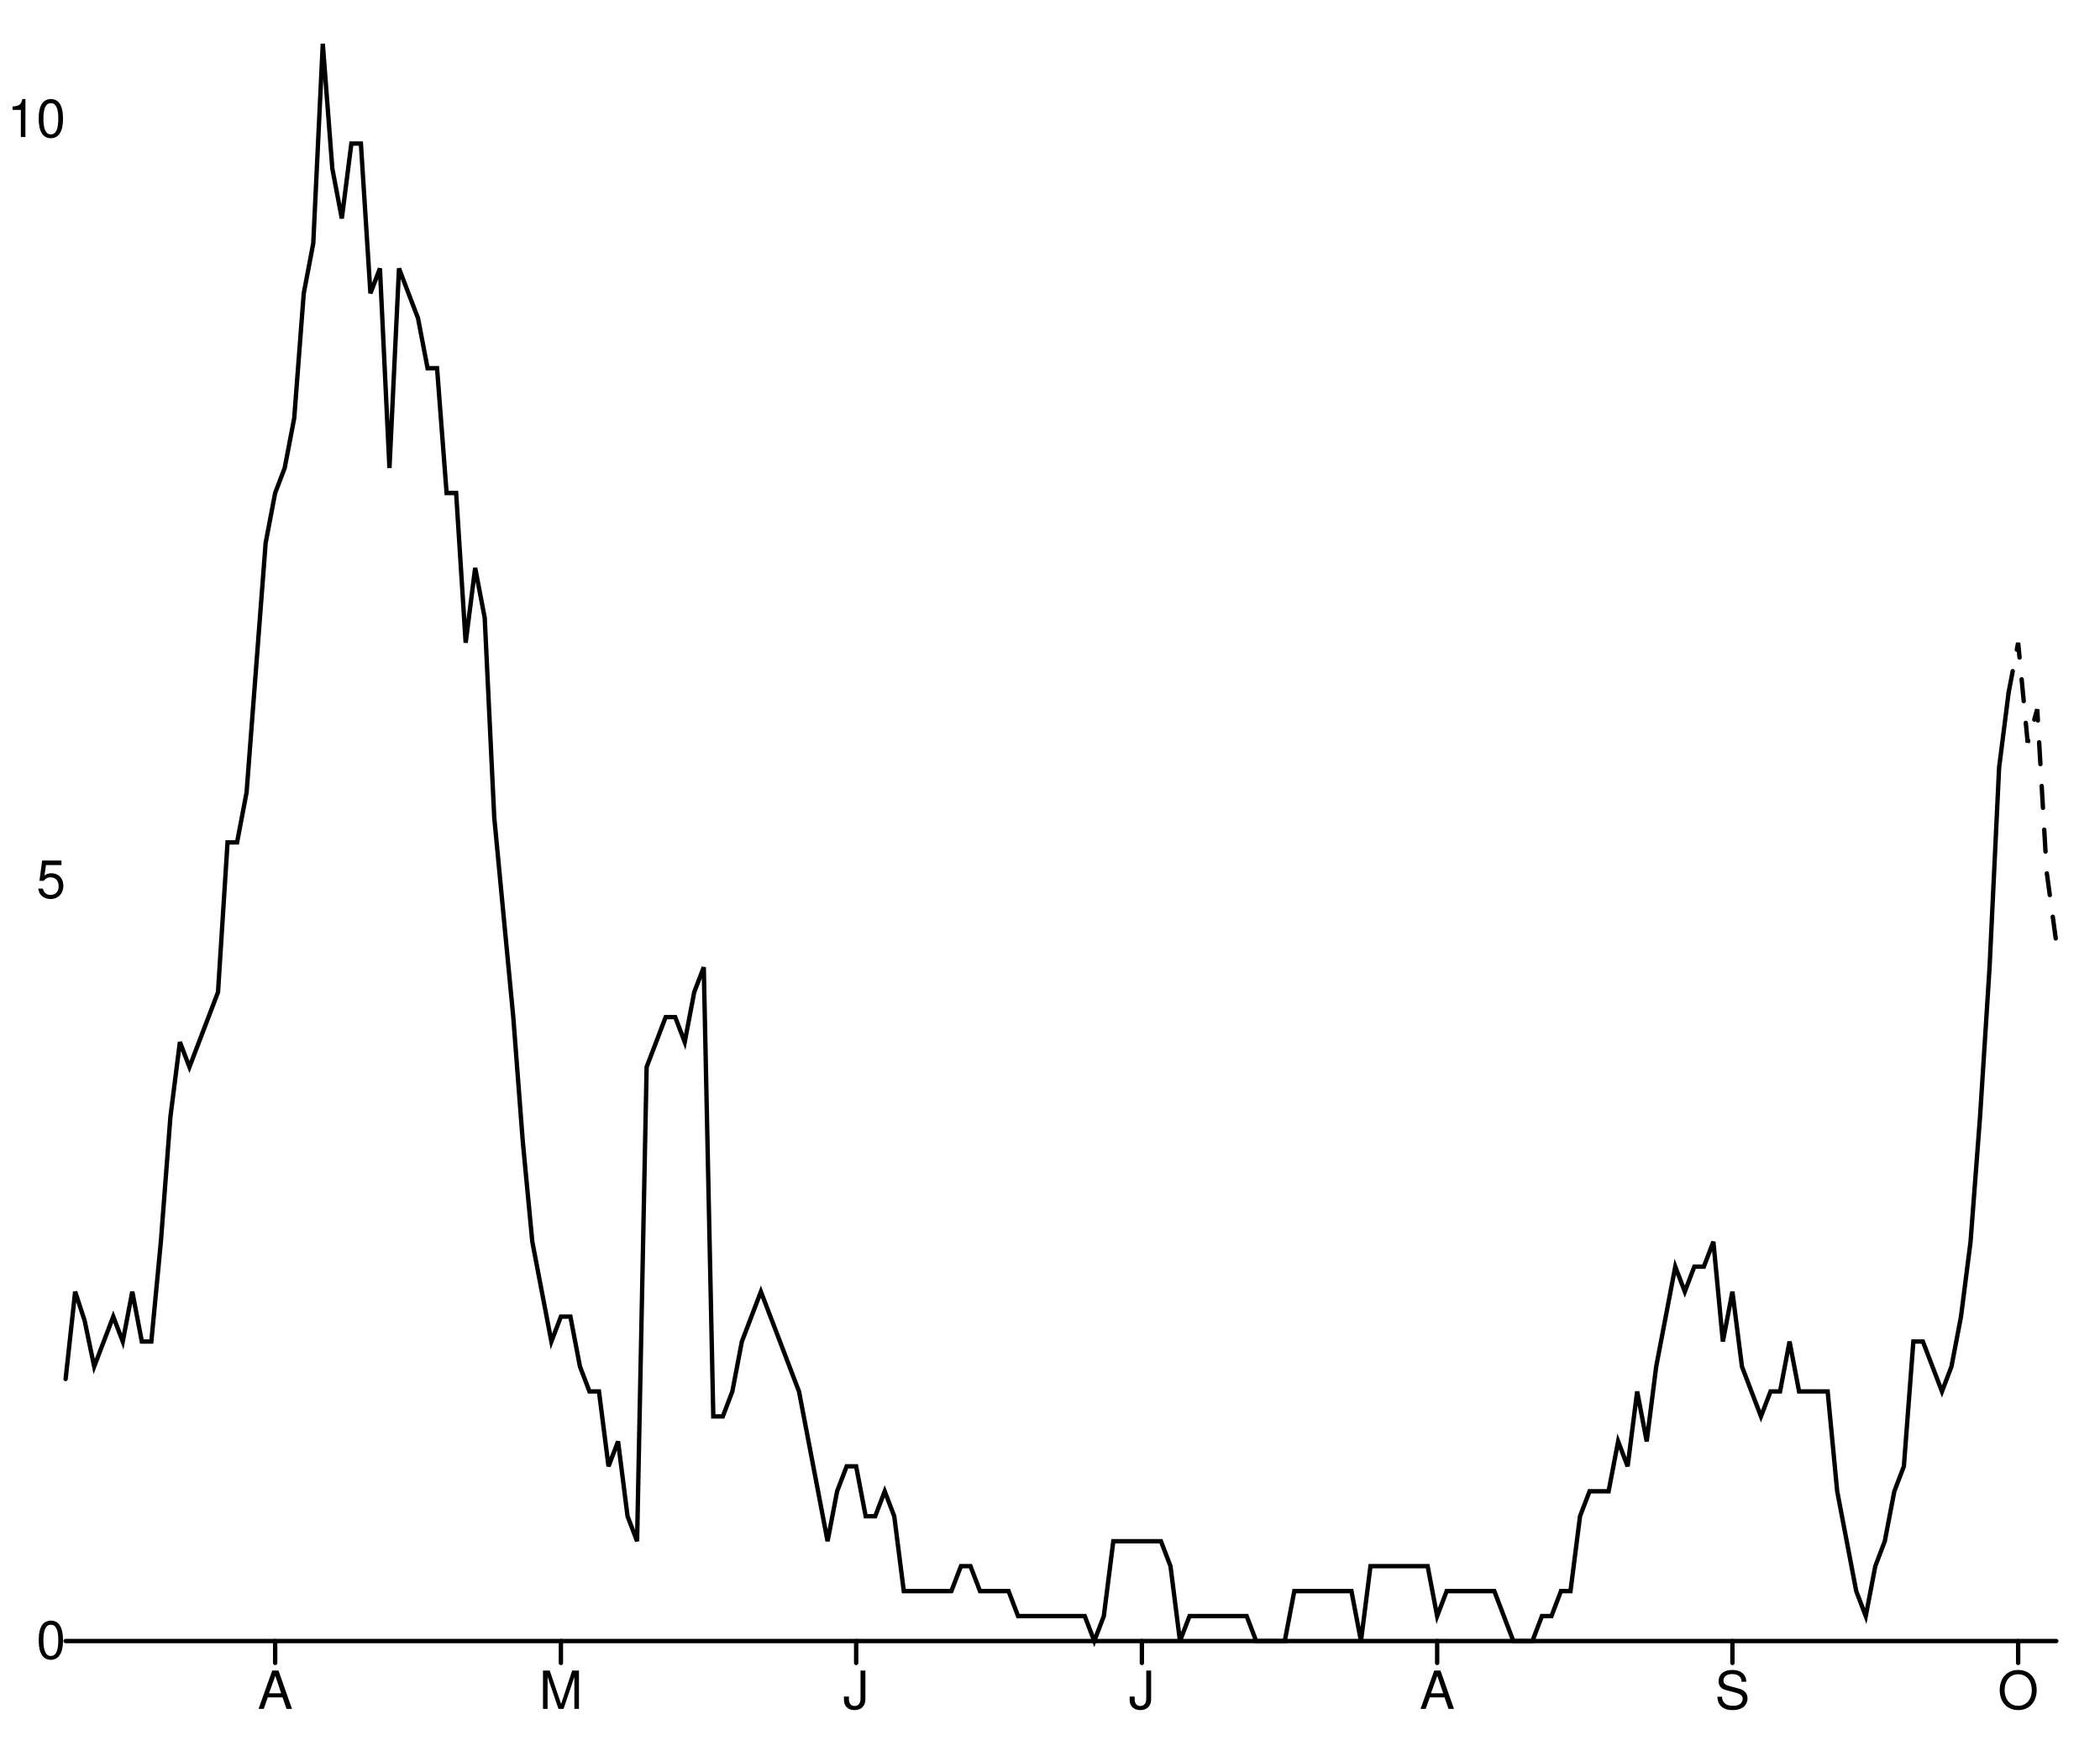
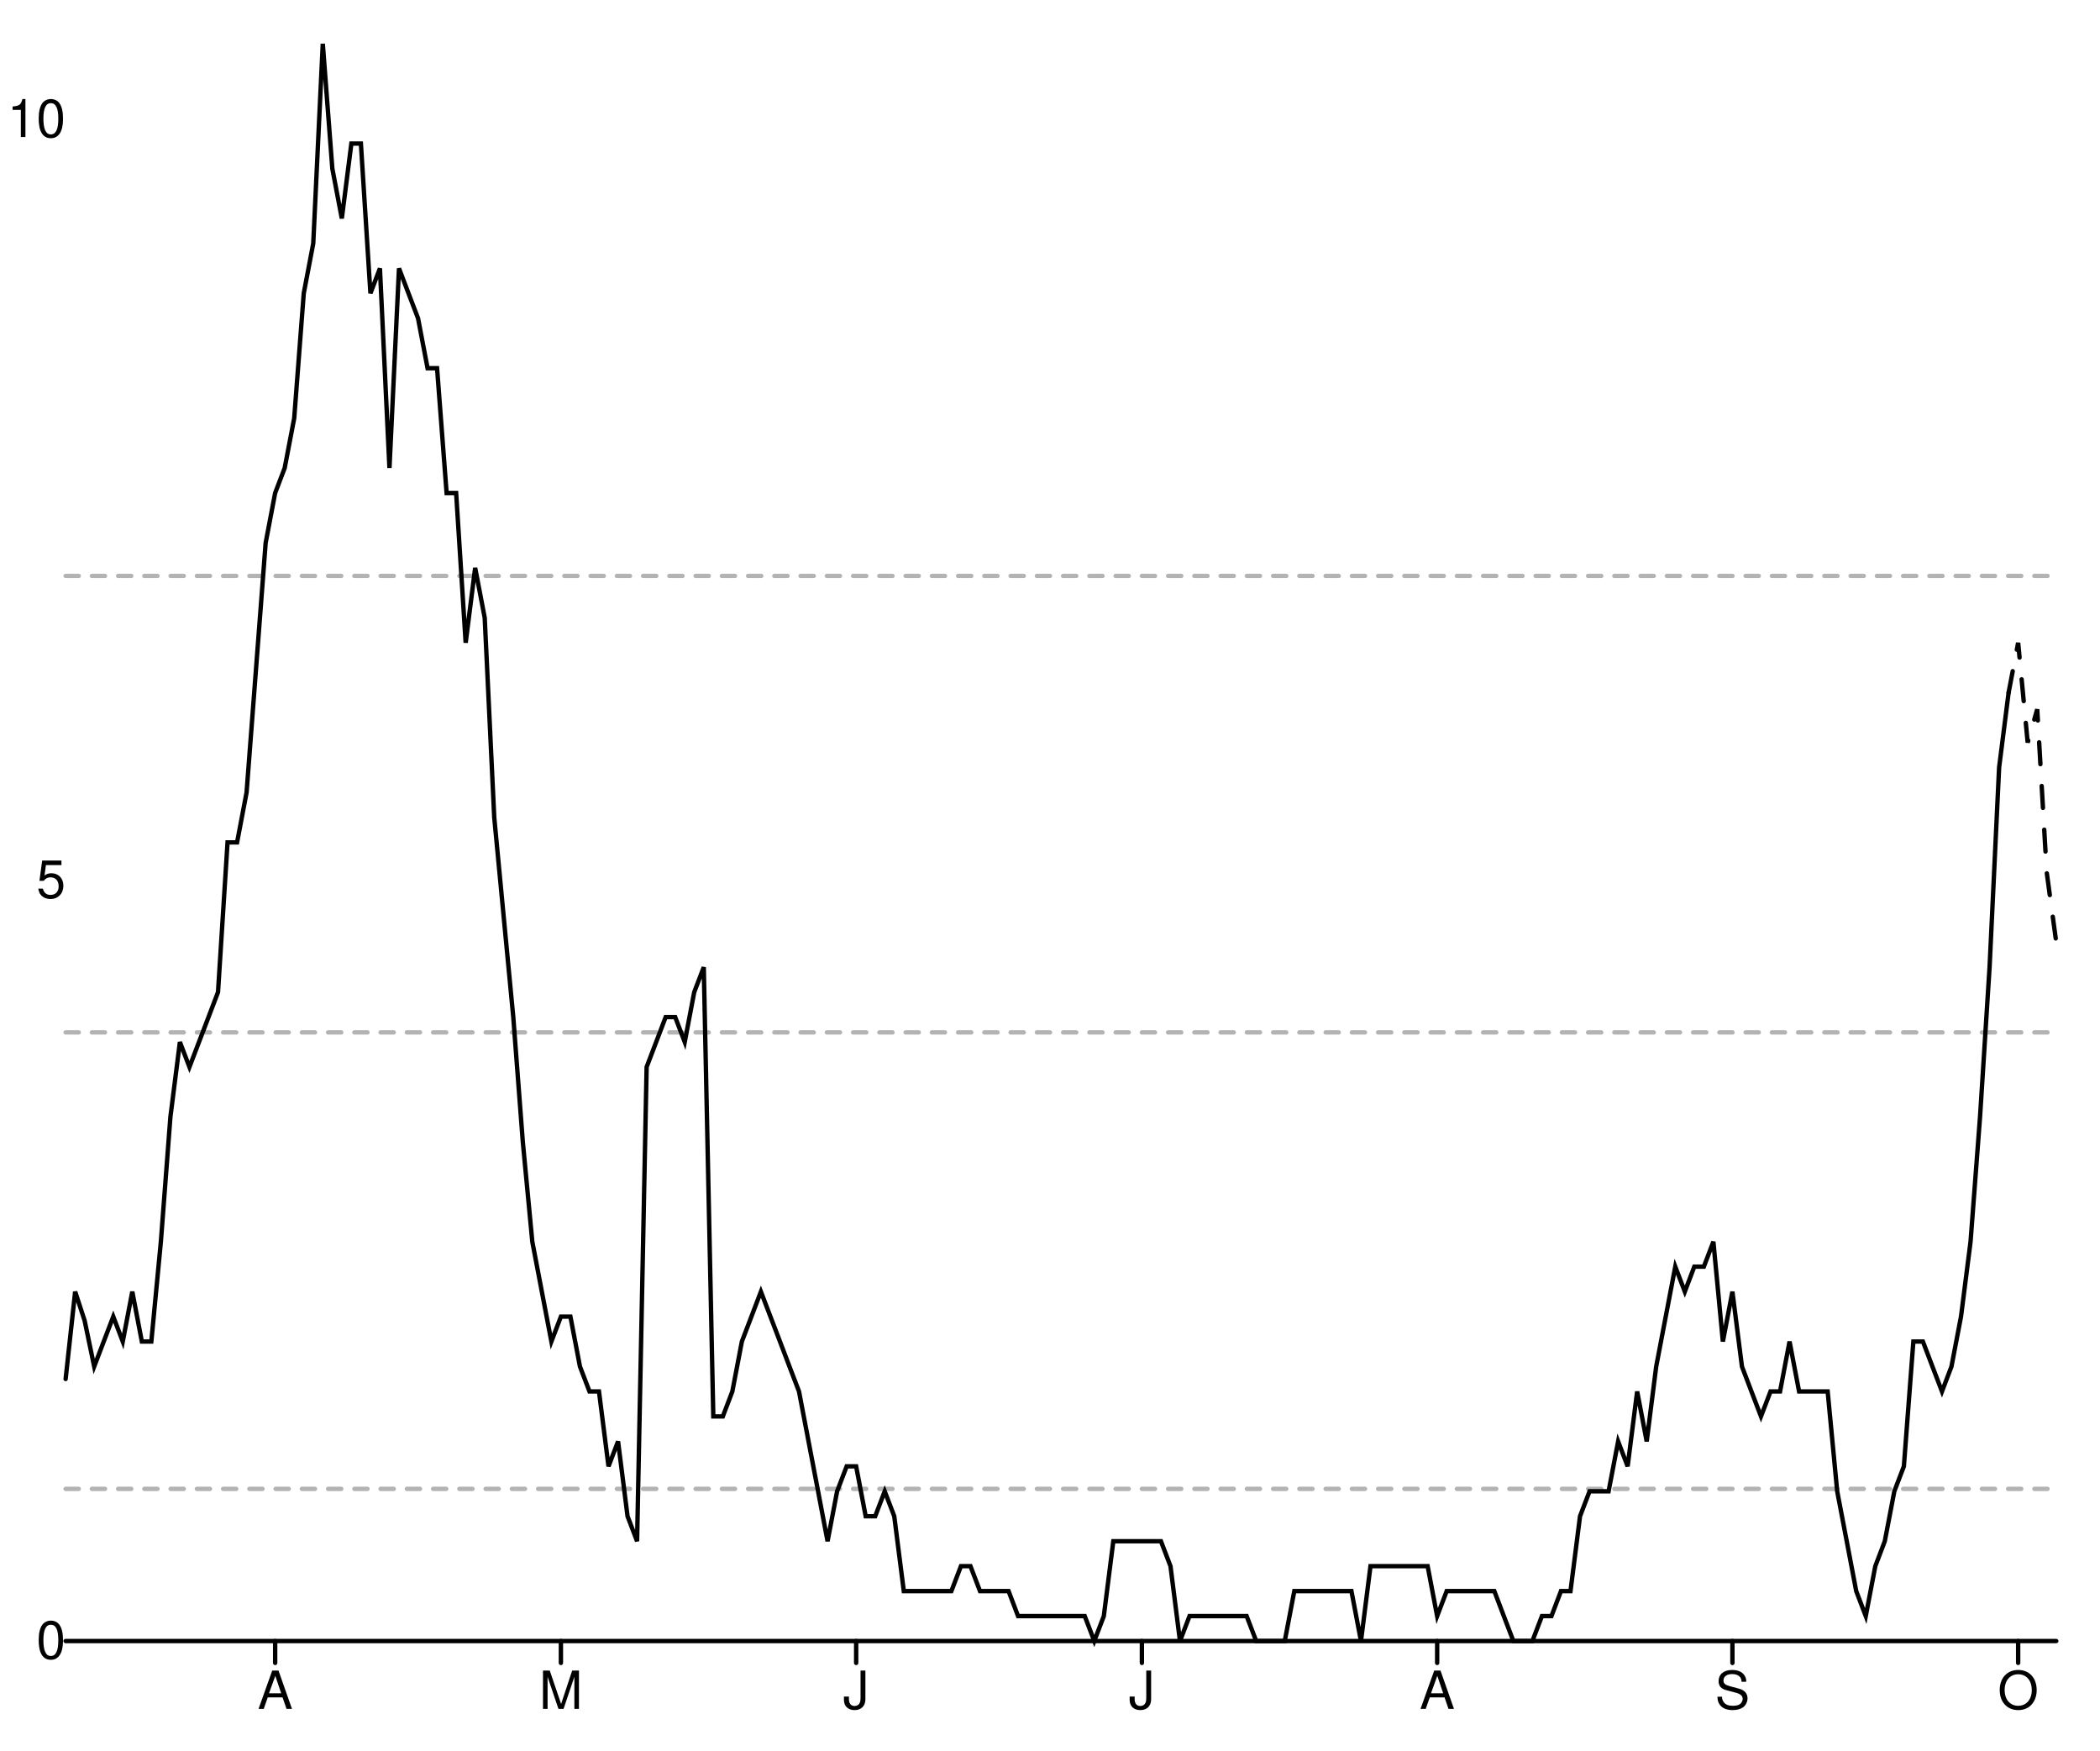
<svg xmlns="http://www.w3.org/2000/svg" width="480" height="400" viewBox="0 0 480 400" style="overflow:display" preserveAspectRatio="xMinYMin meet" overflow="visible">
  <defs>
    <style>
	.data-series path.line { fill-opacity: 0; stroke: black; }
	.data-series path.line.dotted { stroke-dasharray: 12 20 }
	.data-series circle { display: none; }
	.data-series:hover path.line, .data-series.on path.line { stroke-width: 1; }
	.data-series:hover circle, .data-series.on circle { display: inline; }
	.data-series circle:hover, .data-series circle.on { r: 1px!important; }
	.graph-grid { font-family: "Helvetica Neue",Helvetica,Arial,"Lucida Grande",sans-serif; }
	.graph-grid line { stroke: black; stroke-width: 1; stroke-linecap: round; }
	.graph-grid.graph-grid-x text { text-anchor: middle; dominant-baseline: hanging; transform: translateY(10px); }
	.graph-grid.graph-grid-y text { text-anchor: end; dominant-baseline: middle; transform: translateX(-10px); }
	</style>
  </defs>
  <g class="graph-grid graph-grid-y">
    <line x1="15" y1="375" x2="470" y2="375" data-left="15" />
    <text x="25" y="375" text-anchor="end">0</text>
    <text x="25" y="201.15" text-anchor="end">5</text>
    <text x="25" y="27.3" text-anchor="end">10</text>
    <text style="text-anchor:middle;dominant-baseline:hanging;font-weight:bold;transform: translateY(192.5px) rotate(-90deg);" />
  </g>
  <g class="graph-grid graph-grid-x">
    <line class="tick" x1="62.895" y1="375" x2="62.895" y2="380" />
    <text x="62.895" y="375" text-anchor="middle">A</text>
    <line class="tick" x1="128.206" y1="375" x2="128.206" y2="380" />
    <text x="128.206" y="375" text-anchor="middle">M</text>
    <line class="tick" x1="195.694" y1="375" x2="195.694" y2="380" />
    <text x="195.694" y="375" text-anchor="middle">J</text>
    <line class="tick" x1="261.005" y1="375" x2="261.005" y2="380" />
    <text x="261.005" y="375" text-anchor="middle">J</text>
    <line class="tick" x1="328.493" y1="375" x2="328.493" y2="380" />
    <text x="328.493" y="375" text-anchor="middle">A</text>
    <line class="tick" x1="395.981" y1="375" x2="395.981" y2="380" />
    <text x="395.981" y="375" text-anchor="middle">S</text>
    <line class="tick" x1="461.292" y1="375" x2="461.292" y2="380" />
    <text x="461.292" y="375" text-anchor="middle">O</text>
    <text style="text-anchor:middle;dominant-baseline:hanging;font-weight:bold;transform: translateY(192.5px) rotate(-90deg);" />
  </g>
+   <g data-series="widespread" class="data-series">
+     <path d="M 15.00,131.61L 470.00,131.61" id="E07000210-level-0" class="line" stroke-width="1" stroke-linecap="round" stroke-dasharray="3,3" fill-opacity="0.3" opacity="0.3" />
+   </g>
+   <g data-series="substantial" class="data-series">
+     <path d="M 15.00,235.92L 470.00,235.92" id="E07000210-level-1" class="line" stroke-width="1" stroke-linecap="round" stroke-dasharray="3,3" fill-opacity="0.3" opacity="0.3" />
+   </g>
+   <g data-series="moderate" class="data-series">
+     <path d="M 15.00,340.23L 470.00,340.23" id="E07000210-level-2" class="line" stroke-width="1" stroke-linecap="round" stroke-dasharray="3,3" fill-opacity="0.3" opacity="0.3" />
+   </g>
  <g data-series="new-cases" class="data-series">
    <path d="M 15.00,315.12L 17.18,295.16L 19.35,301.81L 21.53,312.27L 23.71,306.56L 25.89,300.86L 28.06,306.56L 30.24,295.16L 32.42,306.56L 34.59,306.56L 36.77,283.75L 38.95,255.23L 41.12,238.12L 43.30,243.83L 45.48,238.12L 47.66,232.42L 49.83,226.72L 52.01,192.50L 54.19,192.50L 56.36,181.09L 58.54,152.58L 60.72,124.06L 62.89,112.66L 65.07,106.95L 67.25,95.55L 69.43,67.03L 71.60,55.62L 73.78,10.00L 75.96,38.52L 78.13,49.92L 80.31,32.81L 82.49,32.81L 84.67,67.03L 86.84,61.33L 89.02,106.95L 91.20,61.33L 93.37,67.03L 95.55,72.73L 97.73,84.14L 99.90,84.14L 102.08,112.66L 104.26,112.66L 106.44,146.88L 108.61,129.77L 110.79,141.17L 112.97,186.80L 115.14,209.61L 117.32,232.42L 119.50,260.94L 121.67,283.75L 123.85,295.16L 126.03,306.56L 128.21,300.86L 130.38,300.86L 132.56,312.27L 134.74,317.97L 136.91,317.97L 139.09,335.08L 141.27,329.38L 143.44,346.48L 145.62,352.19L 147.80,243.83L 149.98,238.12L 152.15,232.42L 154.33,232.42L 156.51,238.12L 158.68,226.72L 160.86,221.02L 163.04,323.67L 165.22,323.67L 167.39,317.97L 169.57,306.56L 171.75,300.86L 173.92,295.16L 176.10,300.86L 178.28,306.56L 180.45,312.27L 182.63,317.97L 184.81,329.38L 186.99,340.78L 189.16,352.19L 191.34,340.78L 193.52,335.08L 195.69,335.08L 197.87,346.48L 200.05,346.48L 202.22,340.78L 204.40,346.48L 206.58,363.59L 208.76,363.59L 210.93,363.59L 213.11,363.59L 215.29,363.59L 217.46,363.59L 219.64,357.89L 221.82,357.89L 224.00,363.59L 226.17,363.59L 228.35,363.59L 230.53,363.59L 232.70,369.30L 234.88,369.30L 237.06,369.30L 239.23,369.30L 241.41,369.30L 243.59,369.30L 245.77,369.30L 247.94,369.30L 250.12,375.00L 252.30,369.30L 254.47,352.19L 256.65,352.19L 258.83,352.19L 261.00,352.19L 263.18,352.19L 265.36,352.19L 267.54,357.89L 269.71,375.00L 271.89,369.30L 274.07,369.30L 276.24,369.30L 278.42,369.30L 280.60,369.30L 282.78,369.30L 284.95,369.30L 287.13,375.00L 289.31,375.00L 291.48,375.00L 293.66,375.00L 295.84,363.59L 298.01,363.59L 300.19,363.59L 302.37,363.59L 304.55,363.59L 306.72,363.59L 308.90,363.59L 311.08,375.00L 313.25,357.89L 315.43,357.89L 317.61,357.89L 319.78,357.89L 321.96,357.89L 324.14,357.89L 326.32,357.89L 328.49,369.30L 330.67,363.59L 332.85,363.59L 335.02,363.59L 337.20,363.59L 339.38,363.59L 341.56,363.59L 343.73,369.30L 345.91,375.00L 348.09,375.00L 350.26,375.00L 352.44,369.30L 354.62,369.30L 356.79,363.59L 358.97,363.59L 361.15,346.48L 363.33,340.78L 365.50,340.78L 367.68,340.78L 369.86,329.38L 372.03,335.08L 374.21,317.97L 376.39,329.38L 378.56,312.27L 380.74,300.86L 382.92,289.45L 385.10,295.16L 387.27,289.45L 389.45,289.45L 391.63,283.75L 393.80,306.56L 395.98,295.16L 398.16,312.27L 400.33,317.97L 402.51,323.67L 404.69,317.97L 406.87,317.97L 409.04,306.56L 411.22,317.97L 413.40,317.97L 415.57,317.97L 417.75,317.97L 419.93,340.78L 422.11,352.19L 424.28,363.59L 426.46,369.30L 428.64,357.89L 430.81,352.19L 432.99,340.78L 435.17,335.08L 437.34,306.56L 439.52,306.56L 441.70,312.27L 443.88,317.97L 446.05,312.27L 448.23,300.86L 450.41,283.75L 452.58,255.23L 454.76,221.02L 456.94,175.39L 459.11,158.28" id="New cases" class="line" stroke-width="1" stroke-linecap="round" />
  </g>
-   <g data-series="new-cases" class="data-series">
-     <path d="M 459.11,158.28L 461.29,146.88L 463.47,169.69L 465.65,162.08L 467.82,199.34L 470.00,215.31" id="New cases" class="line" stroke-width="1" stroke-linecap="round" stroke-dasharray="5,5" />
+   <g data-series="recent-cases" class="data-series">
+     <path d="M 459.11,158.28L 461.29,146.88L 463.47,169.69L 465.65,162.08L 467.82,199.34L 470.00,215.31" id="Recent cases" class="line" stroke-width="1" stroke-linecap="round" stroke-dasharray="5,5" />
  </g>
</svg>
